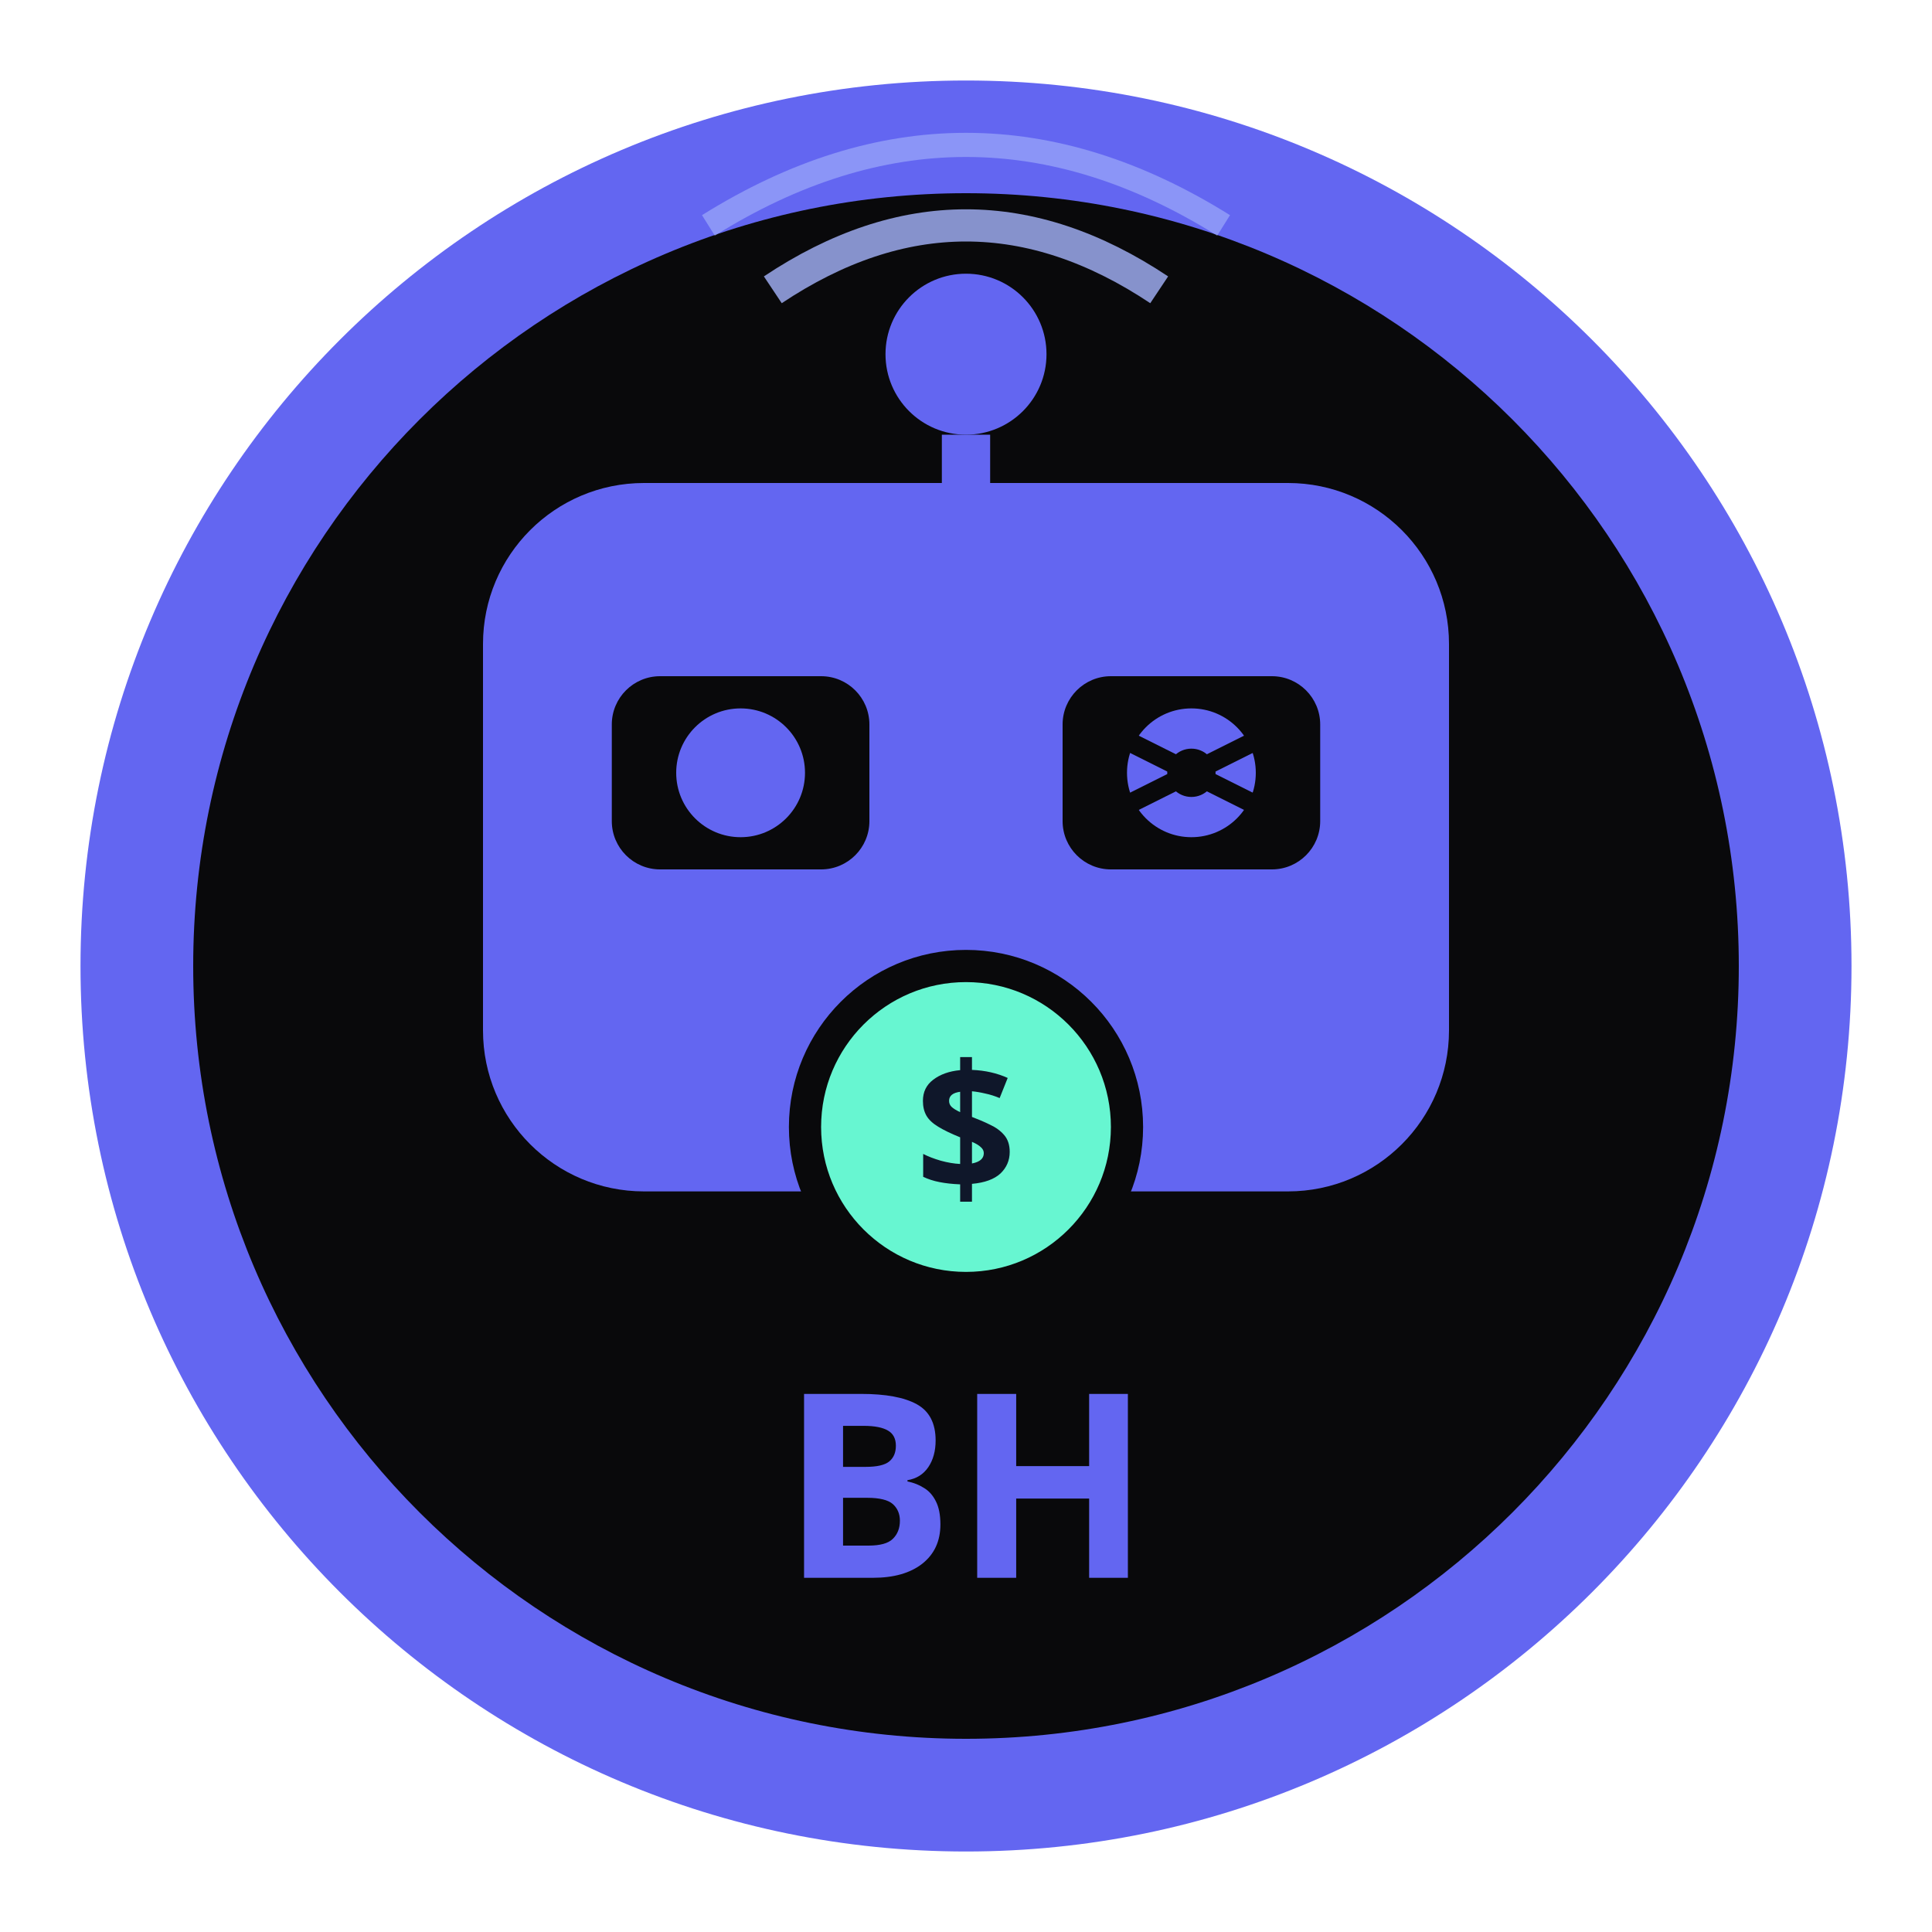
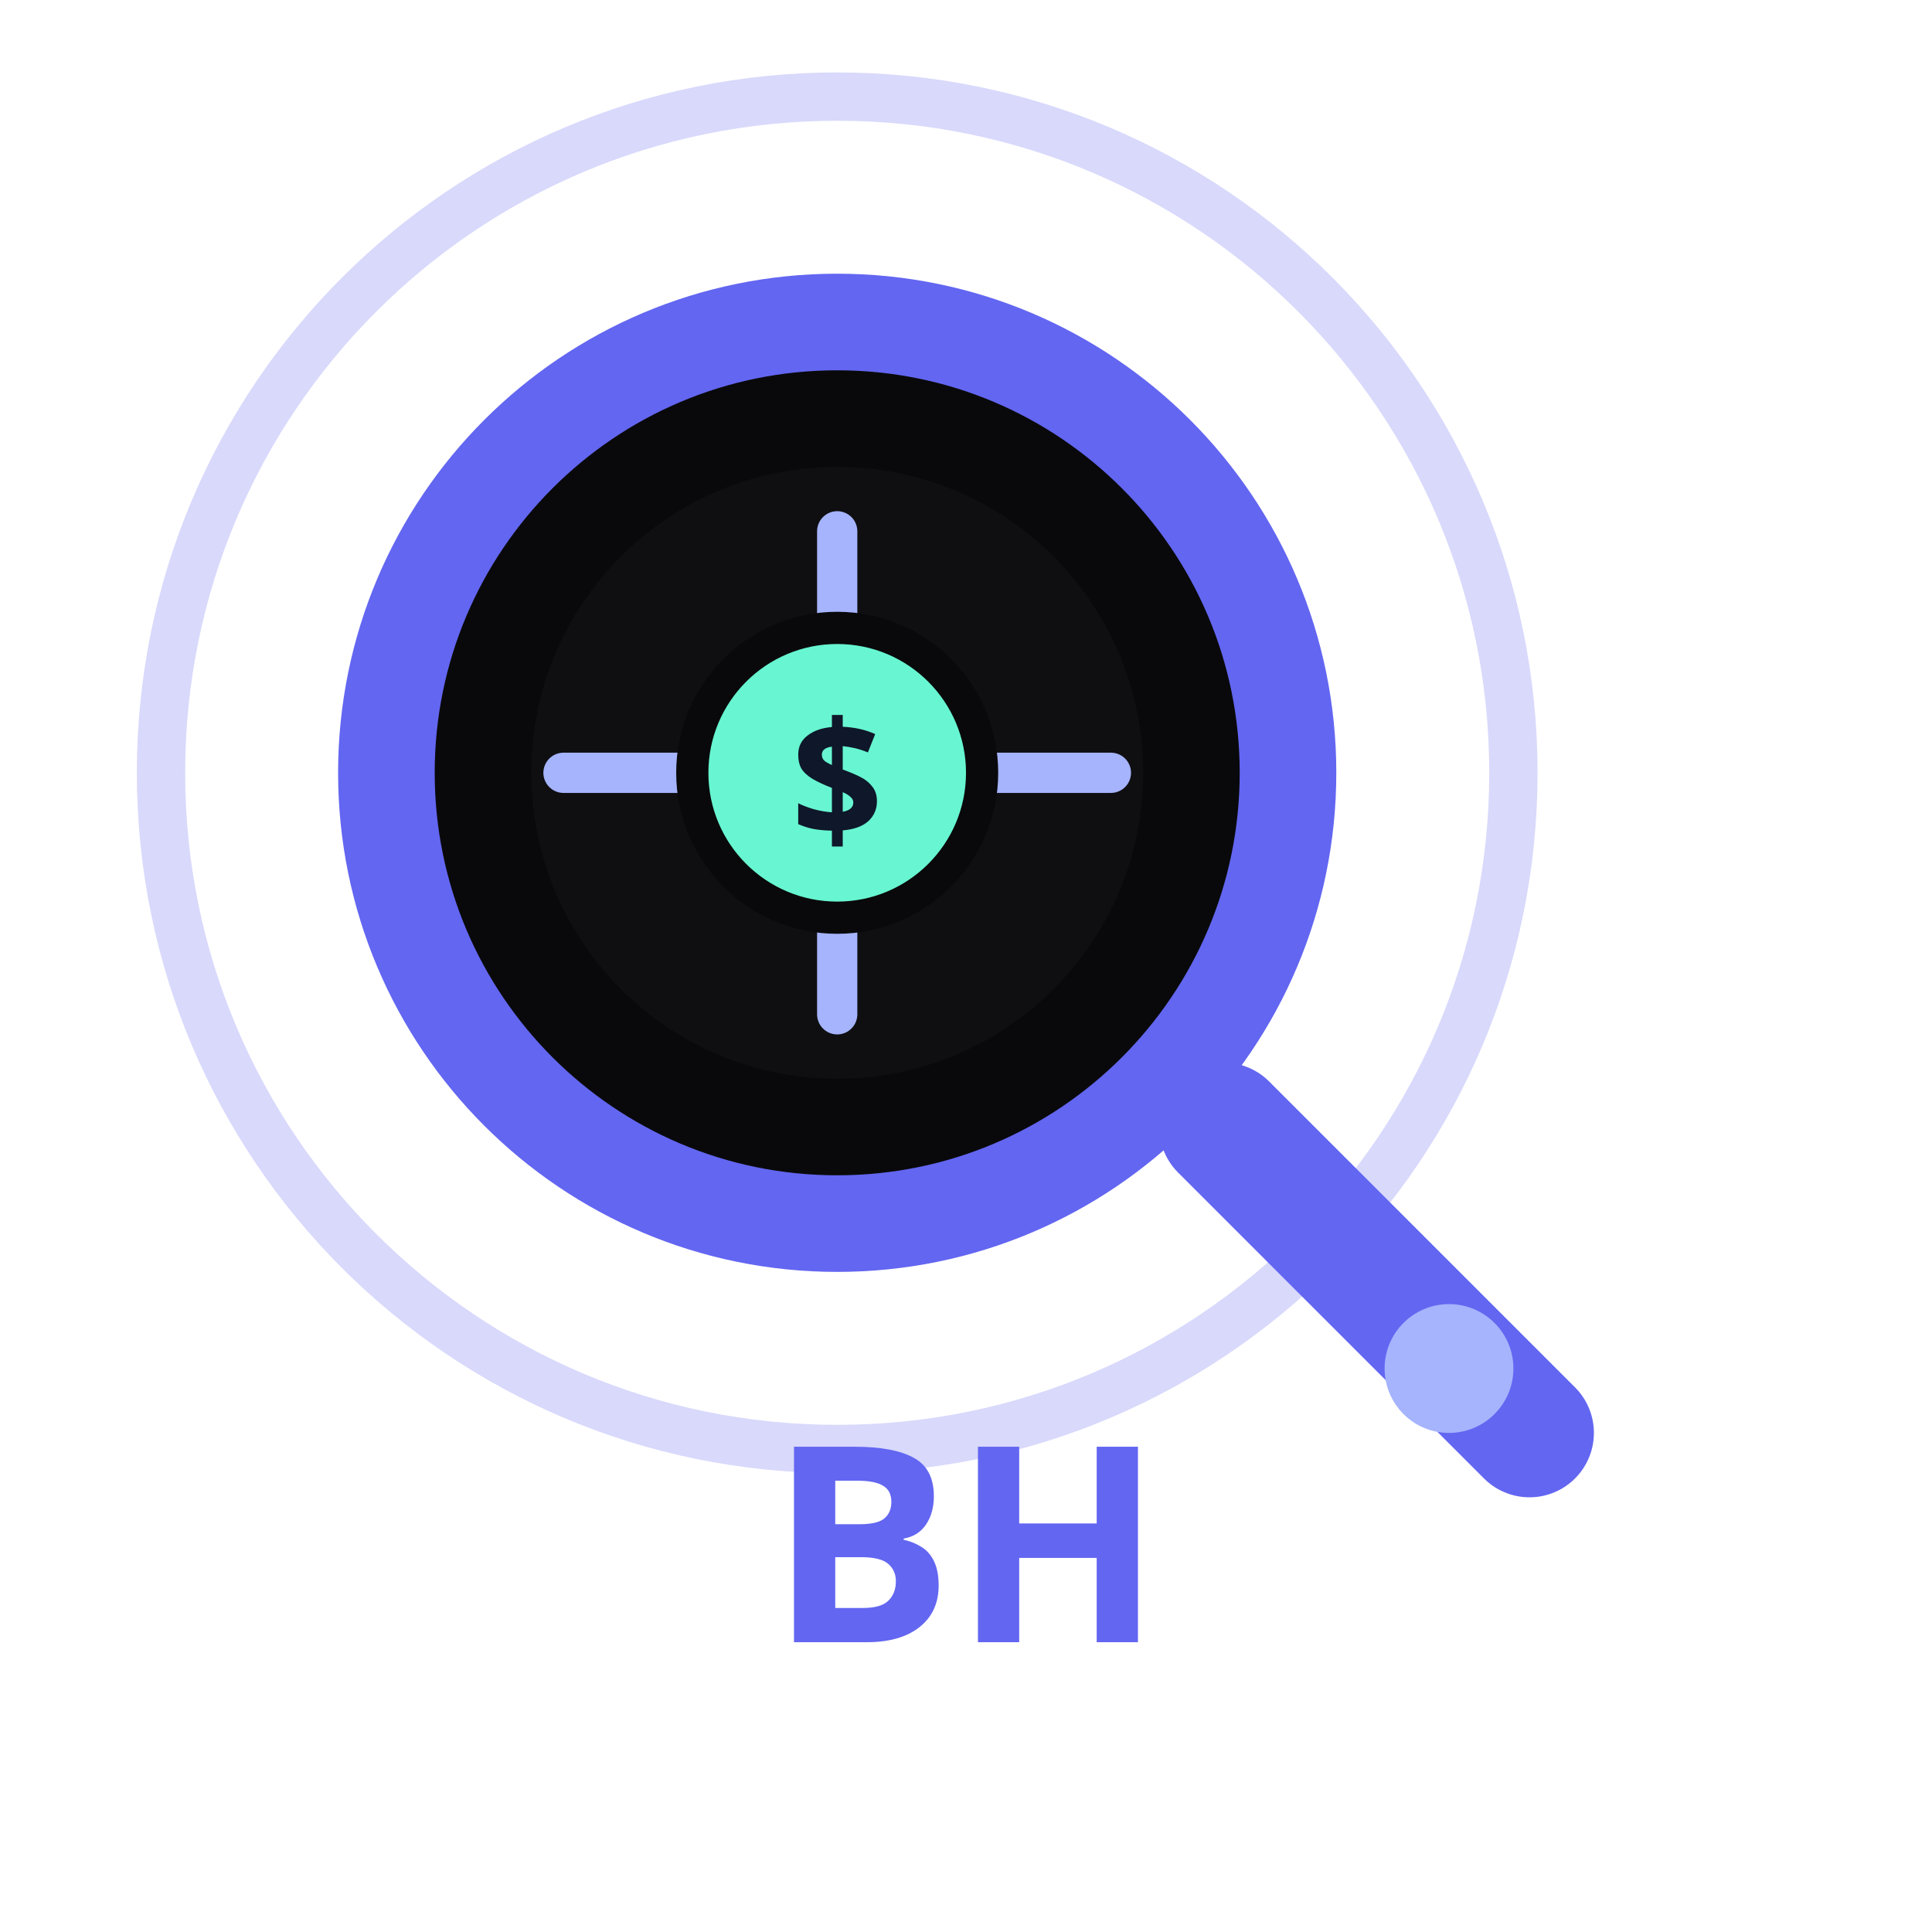
<svg xmlns="http://www.w3.org/2000/svg" width="120" height="120" viewBox="0 0 120 120" fill="none">
-   <circle cx="60" cy="60" r="55" fill="#6366f1" />
-   <circle cx="60" cy="60" r="48" fill="#09090b" />
-   <rect x="30" y="30" width="60" height="44" rx="10" fill="#6366f1" />
-   <circle cx="60" cy="22" r="5" fill="#6366f1" />
-   <line x1="60" y1="27" x2="60" y2="33" stroke="#6366f1" stroke-width="3" />
-   <path d="M48 18 Q60 10 72 18" stroke="#a5b4fc" stroke-width="2" fill="none" opacity="0.8" />
-   <path d="M44 14 Q60 4 76 14" stroke="#a5b4fc" stroke-width="1.5" fill="none" opacity="0.6" />
-   <rect x="38" y="42" width="16" height="12" rx="3" fill="#09090b" />
-   <rect x="66" y="42" width="16" height="12" rx="3" fill="#09090b" />
-   <circle cx="46" cy="48" r="4" fill="#6366f1" />
-   <circle cx="74" cy="48" r="4" fill="#6366f1" />
-   <line x1="70" y1="46" x2="78" y2="50" stroke="#09090b" stroke-width="1.2" />
-   <line x1="70" y1="50" x2="78" y2="46" stroke="#09090b" stroke-width="1.2" />
-   <circle cx="74" cy="48" r="1.5" fill="#09090b" />
-   <circle cx="60" cy="70" r="10" fill="#67f6d1" stroke="#09090b" stroke-width="2" />
-   <text x="60" y="74" text-anchor="middle" fill="#0f172a" font-family="system-ui, sans-serif" font-size="11" font-weight="bold">$</text>
-   <text x="60" y="98" text-anchor="middle" fill="#6366f1" font-family="system-ui, sans-serif" font-size="16" font-weight="700">BH</text>
+   <circle cx="52" cy="48" r="42" stroke="#6366f1" stroke-width="3" fill="none" opacity="0.25" />
+   <circle cx="52" cy="48" r="28" fill="#09090b" stroke="#6366f1" stroke-width="6" />
+   <circle cx="52" cy="48" r="19" fill="#0f0f12" />
+   <line x1="35" y1="48" x2="69" y2="48" stroke="#a5b4fc" stroke-width="2.5" stroke-linecap="round" />
+   <line x1="52" y1="33" x2="52" y2="63" stroke="#a5b4fc" stroke-width="2.5" stroke-linecap="round" />
+   <circle cx="52" cy="48" r="9" fill="#67f6d1" stroke="#09090b" stroke-width="2" />
+   <text x="52" y="52" text-anchor="middle" fill="#0f172a" font-family="system-ui, sans-serif" font-size="10" font-weight="bold">$</text>
+   <line x1="76" y1="70" x2="95" y2="89" stroke="#6366f1" stroke-width="8" stroke-linecap="round" />
+   <circle cx="90" cy="85" r="4" fill="#a5b4fc" />
+   <text x="60" y="102" text-anchor="middle" fill="#6366f1" font-family="system-ui, sans-serif" font-size="17" font-weight="700">BH</text>
</svg>
